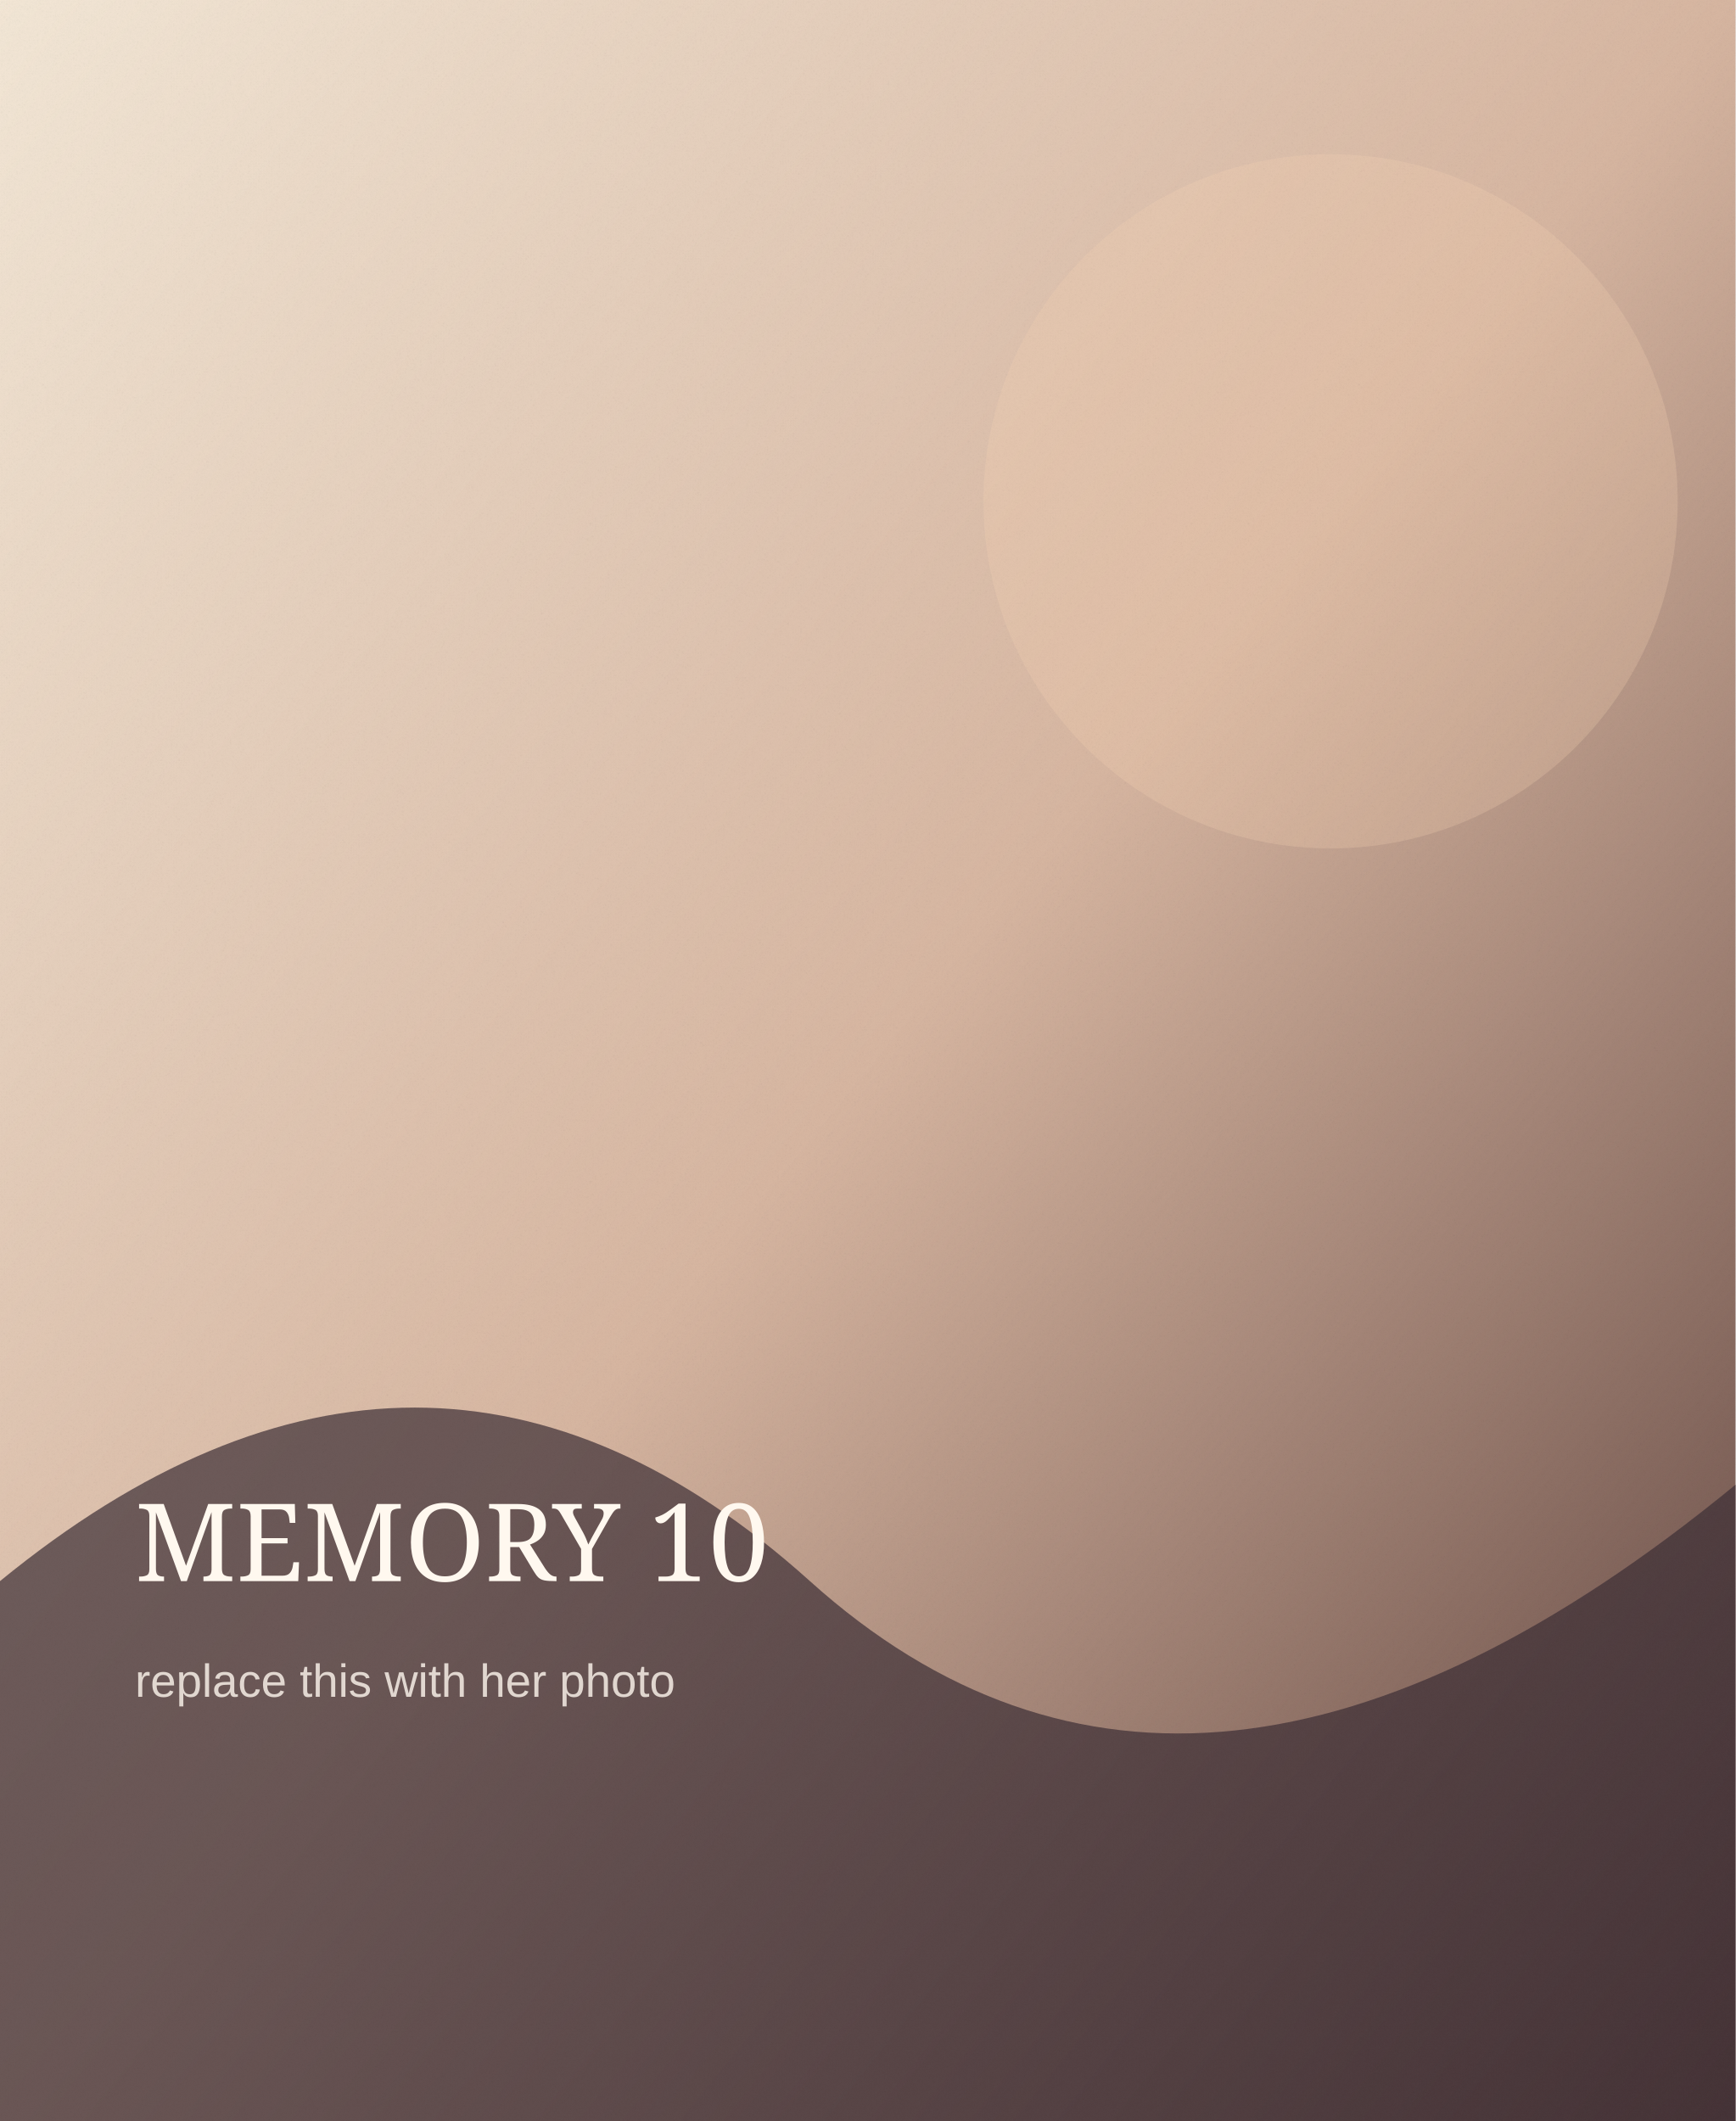
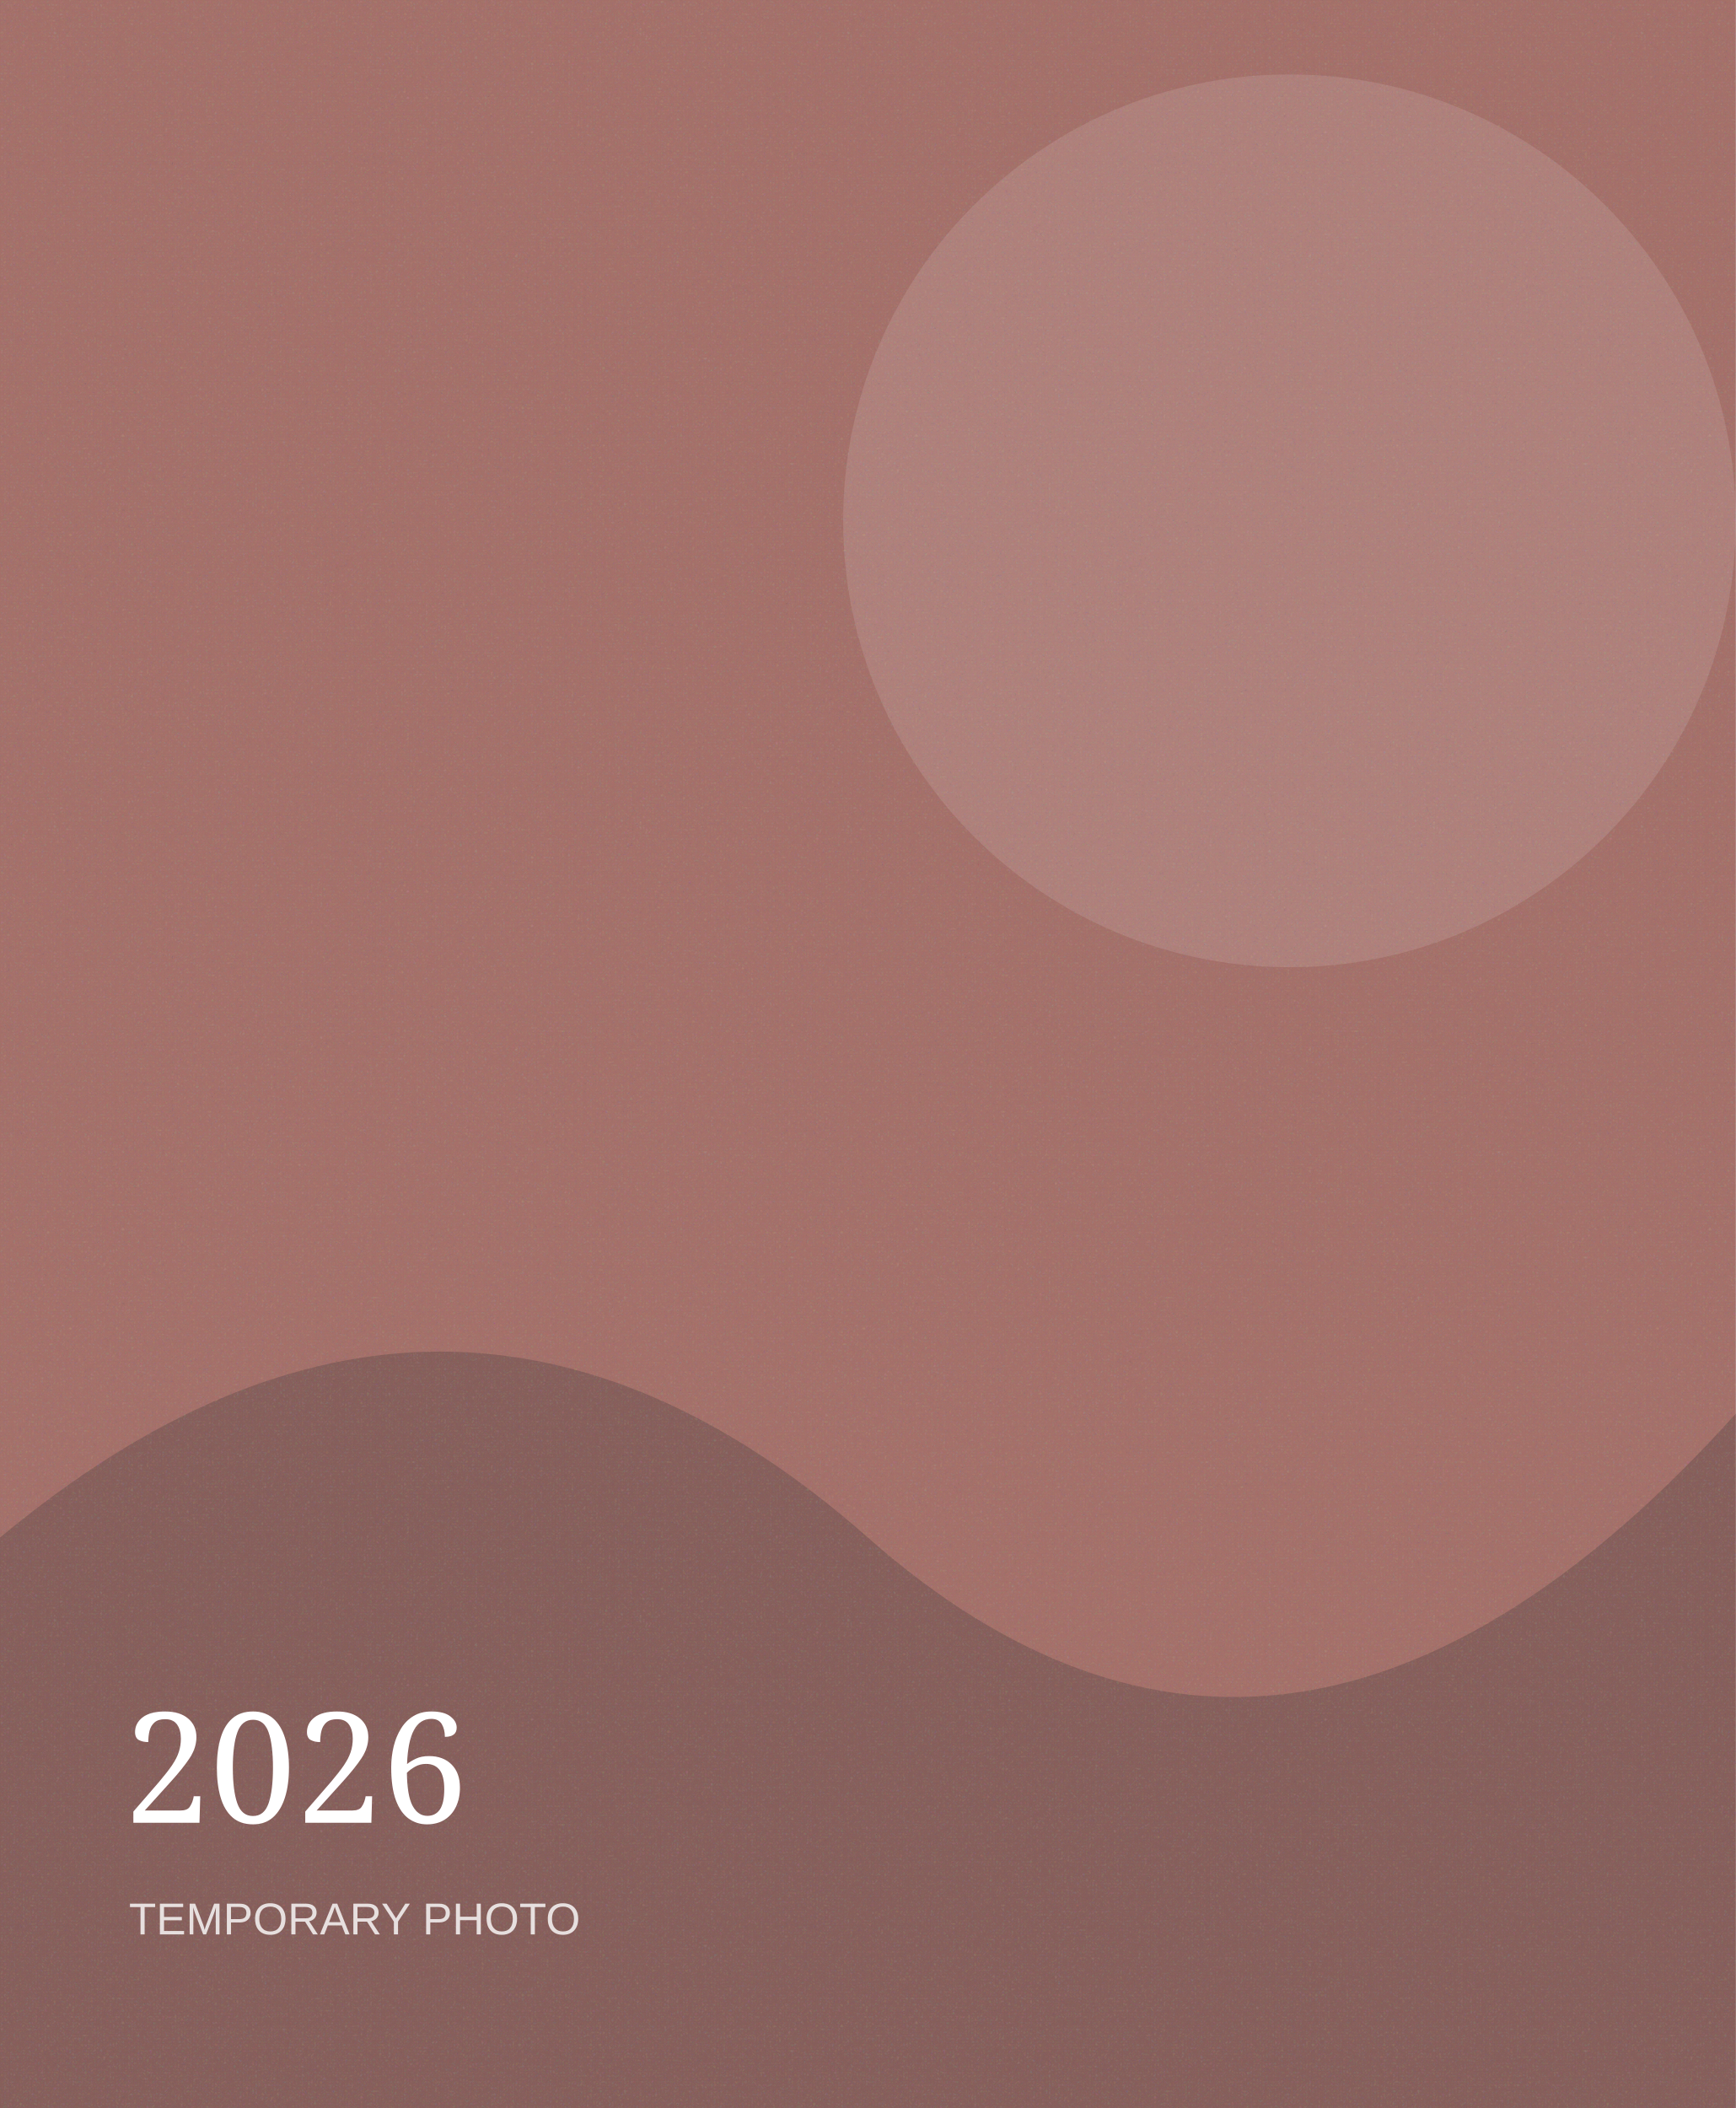
- <svg xmlns="http://www.w3.org/2000/svg" viewBox="0 0 900 1100">
+ <svg xmlns="http://www.w3.org/2000/svg" viewBox="0 0 700 850">
  <defs>
-     <linearGradient id="g" x1="0" y1="0" x2="1" y2="1">
-       <stop offset="0" stop-color="#f3e7d6" />
-       <stop offset=".5" stop-color="#d7b6a1" />
-       <stop offset="1" stop-color="#5a3e3a" />
-     </linearGradient>
-     <filter id="grain">
-       <feTurbulence baseFrequency=".75" numOctaves="3" stitchTiles="stitch" />
-       <feColorMatrix values=".2 0 0 0 0  .2 0 0 0 0  .2 0 0 0 0  0 0 0 .16 0" />
+     <filter id="g">
+       <feTurbulence baseFrequency=".8" numOctaves="3" />
+       <feColorMatrix values=".25 0 0 0 0 .25 0 0 0 0 .25 0 0 0 .25 0 0 .18 0" />
    </filter>
  </defs>
-   <rect width="900" height="1100" fill="url(#g)" />
-   <circle cx="690" cy="260" r="180" fill="#f7d4b5" opacity=".25" />
-   <path d="M0 820 Q220 640 420 820 T900 770 V1100 H0Z" fill="#3c2d35" opacity=".7" />
-   <rect width="900" height="1100" filter="url(#grain)" opacity=".32" />
-   <text x="70" y="820" fill="#fff8ef" font-size="56" font-family="Georgia">MEMORY 10</text>
-   <text x="70" y="880" fill="#fff8ef" font-size="24" font-family="Arial" opacity=".8">replace this with her photo</text>
+   <rect width="700" height="850" fill="#a56f68" />
+   <circle cx="520" cy="210" r="180" fill="#fff" opacity=".12" />
+   <path d="M0 620 Q180 470 350 620 T700 570 V850 H0Z" fill="#4d3c3b" opacity=".35" />
+   <rect width="700" height="850" filter="url(#g)" opacity=".22" />
+   <text x="50" y="735" fill="white" font-family="Georgia" font-size="62">2026</text>
+   <text x="52" y="780" fill="white" opacity=".8" font-family="Arial" font-size="18">TEMPORARY PHOTO</text>
</svg>
